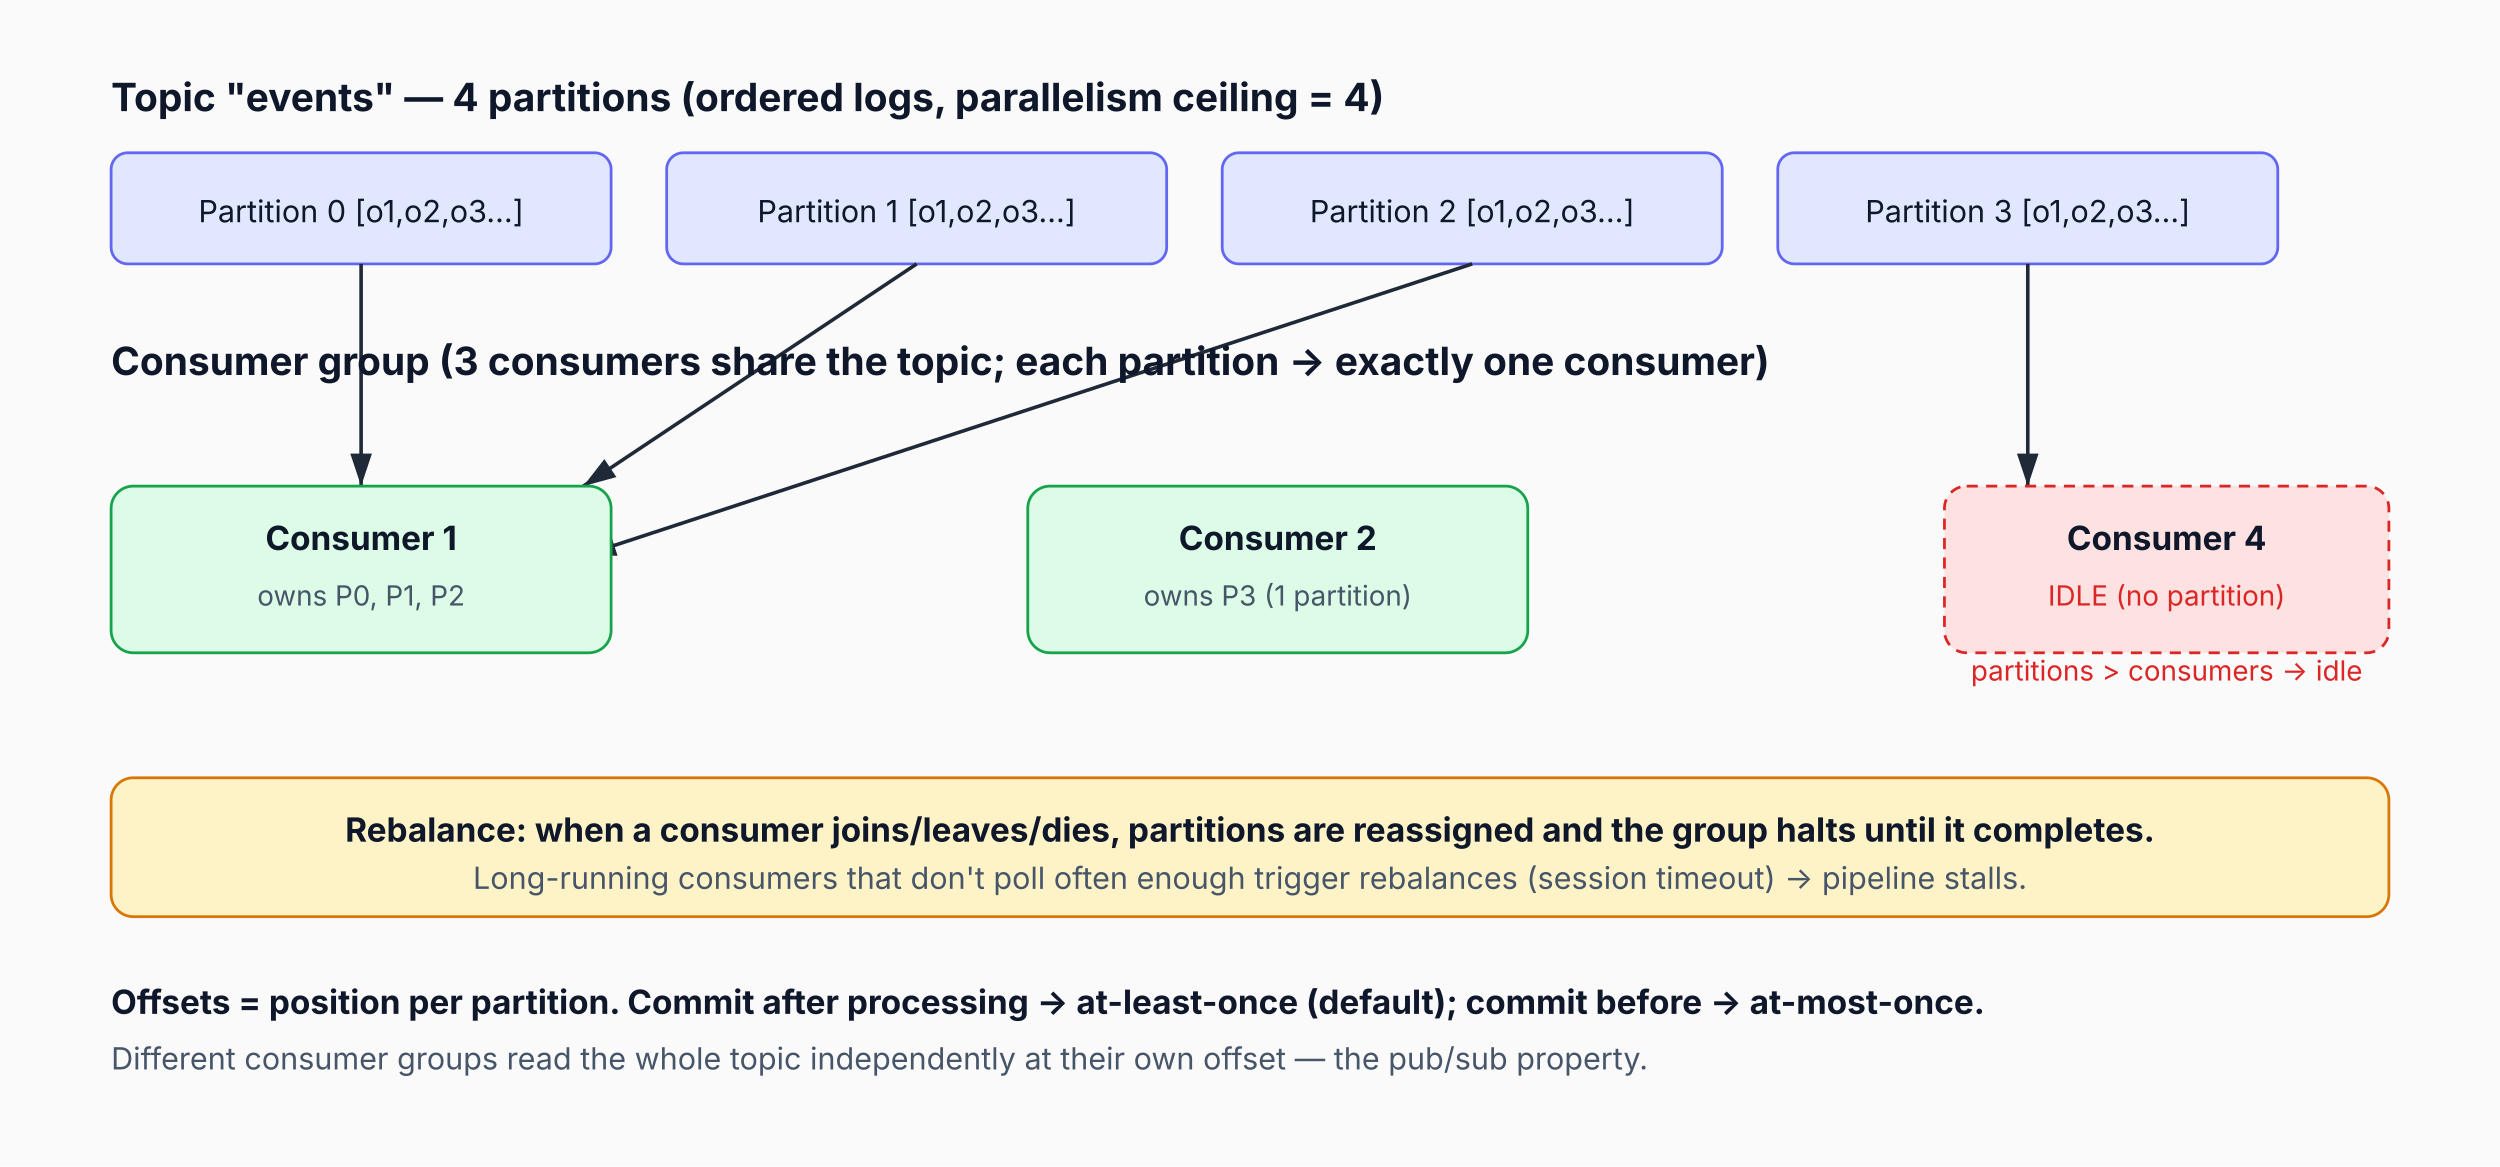
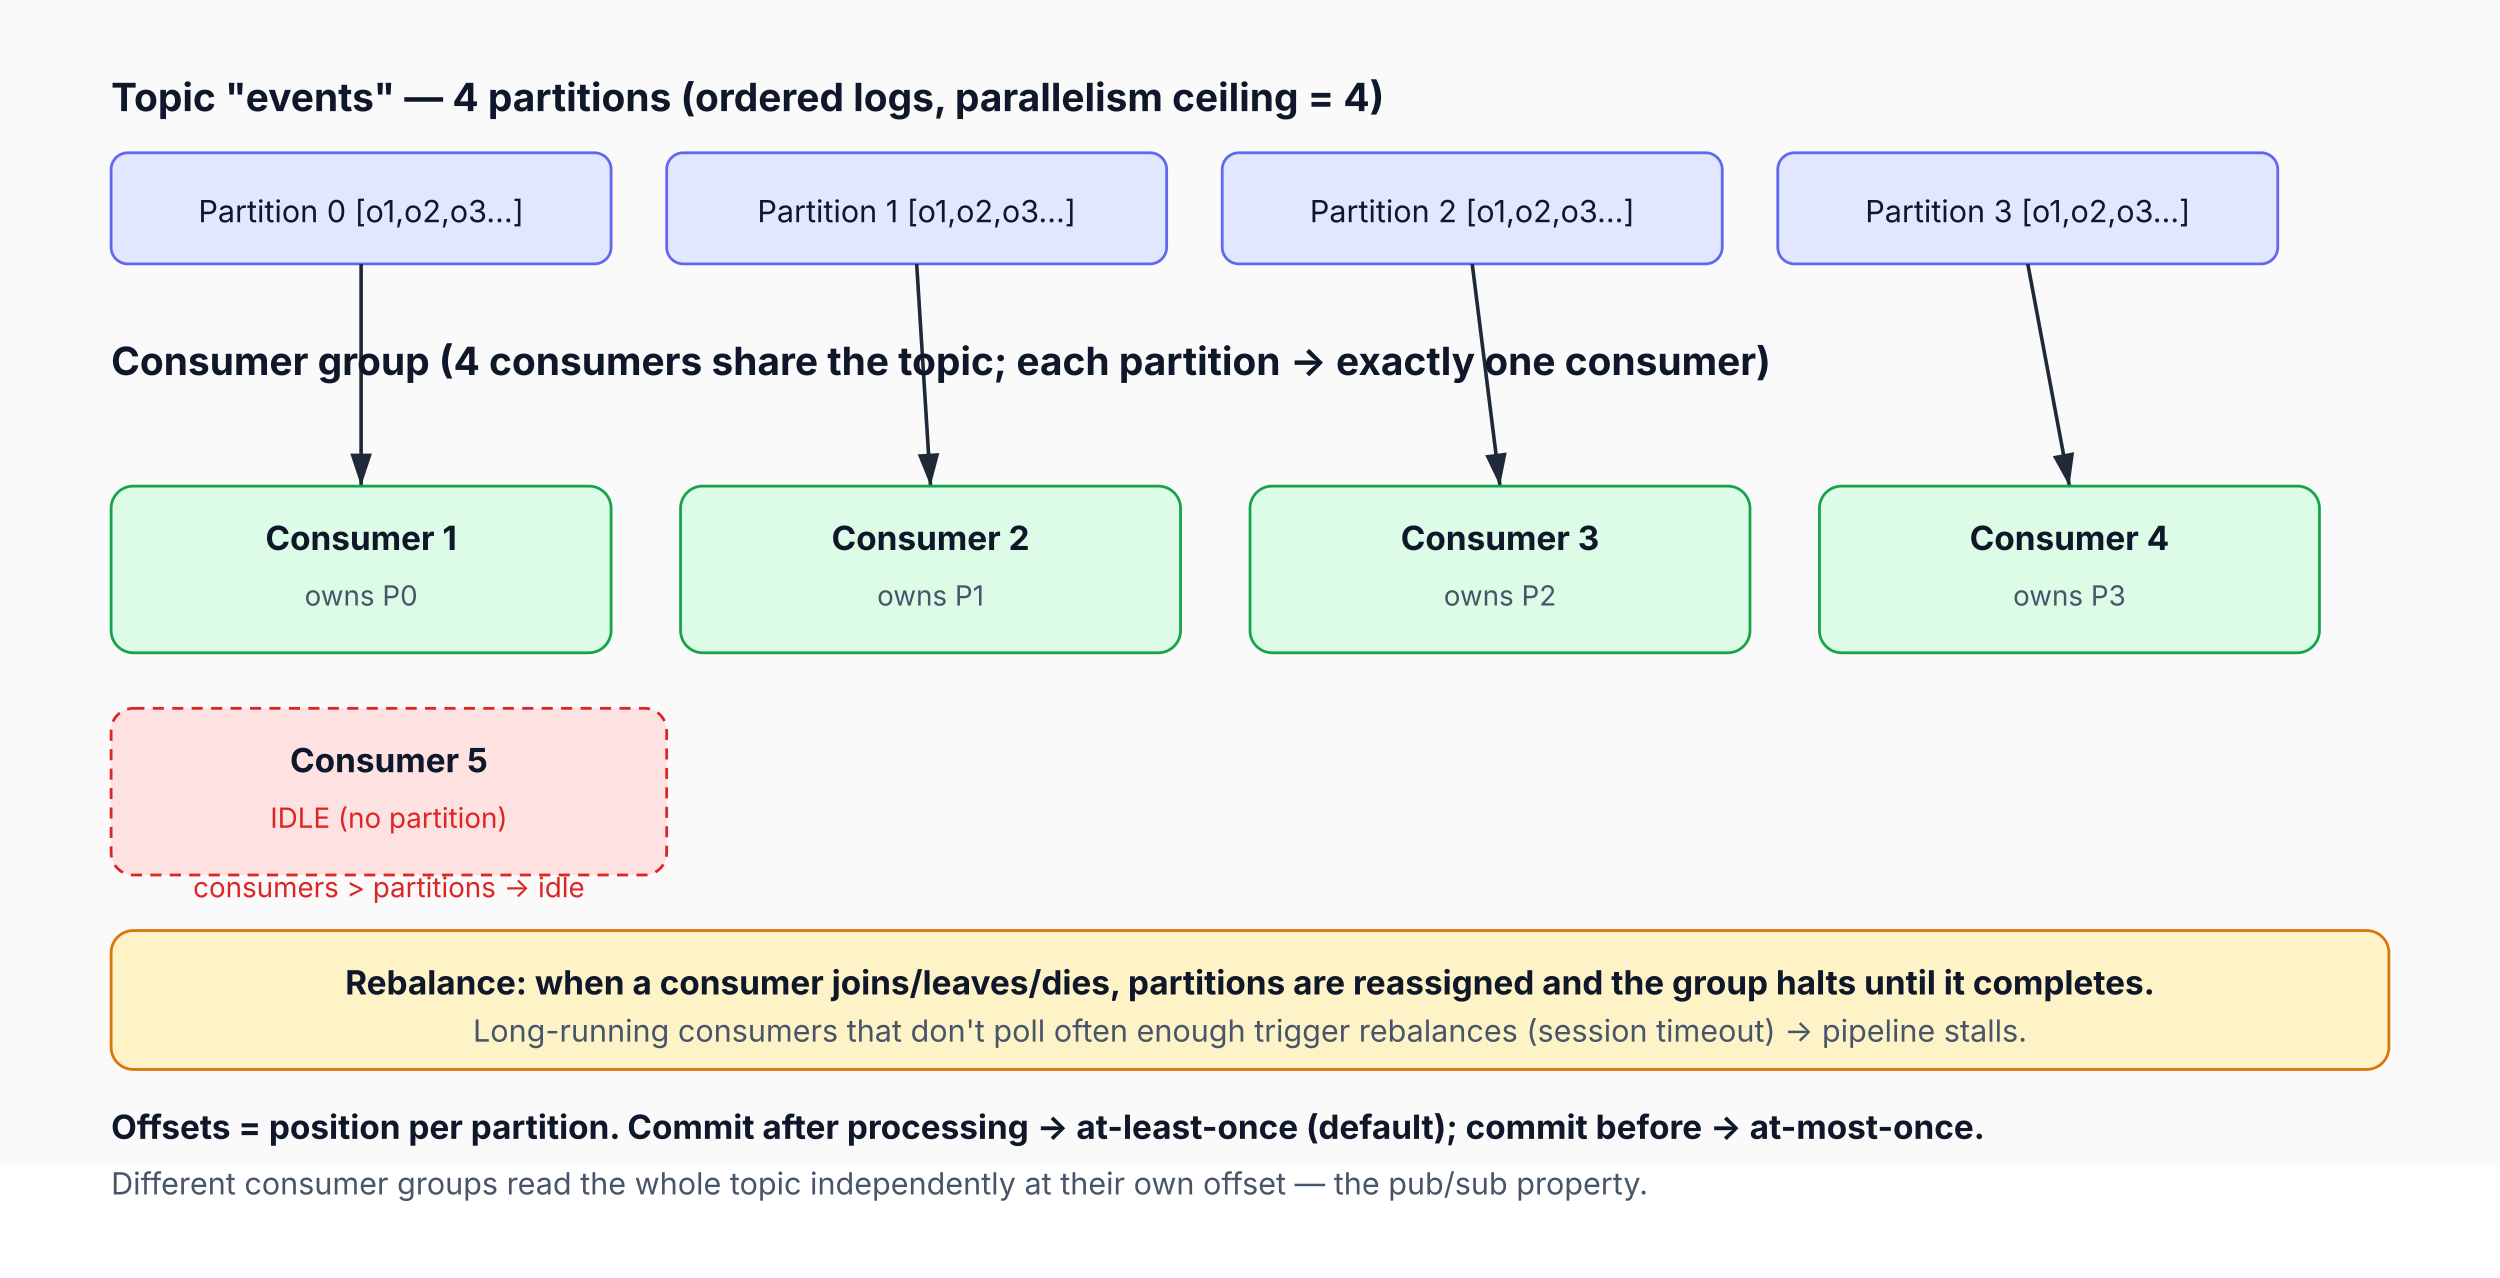
- <svg xmlns="http://www.w3.org/2000/svg" viewBox="0 0 900 420" role="img" aria-labelledby="t1 d1">
+ <svg xmlns="http://www.w3.org/2000/svg" viewBox="0 0 900 460" role="img" aria-labelledby="t1 d1">
  <defs>
    <marker id="arr" markerWidth="10" markerHeight="10" refX="9" refY="3" orient="auto" markerUnits="strokeWidth">
      <path d="M0,0 L9,3 L0,6 z" fill="#1f2937" />
    </marker>
  </defs>
  <rect width="900" height="420" fill="#fafafa" />
  <text x="40" y="40" font-family="-apple-system, sans-serif" font-size="14" font-weight="700" fill="#0f172a">Topic "events" — 4 partitions (ordered logs, parallelism ceiling = 4)</text>
  <g font-family="-apple-system, sans-serif" font-size="11" fill="#0f172a">
    <rect x="40" y="55" width="180" height="40" rx="6" fill="#e0e7ff" stroke="#6366f1" />
    <text x="130" y="80" text-anchor="middle">Partition 0  [o1,o2,o3…]</text>
    <rect x="240" y="55" width="180" height="40" rx="6" fill="#e0e7ff" stroke="#6366f1" />
    <text x="330" y="80" text-anchor="middle">Partition 1  [o1,o2,o3…]</text>
    <rect x="440" y="55" width="180" height="40" rx="6" fill="#e0e7ff" stroke="#6366f1" />
    <text x="530" y="80" text-anchor="middle">Partition 2  [o1,o2,o3…]</text>
    <rect x="640" y="55" width="180" height="40" rx="6" fill="#e0e7ff" stroke="#6366f1" />
    <text x="730" y="80" text-anchor="middle">Partition 3  [o1,o2,o3…]</text>
  </g>
  <g stroke="#1f2937" stroke-width="1.3" fill="none" marker-end="url(#arr)">
    <path d="M130,95 L130,175" />
-     <path d="M330,95 L210,175" />
-     <path d="M530,95 L210,200" />
-     <path d="M730,95 L730,175" />
+     <path d="M330,95 L335,175" />
+     <path d="M530,95 L540,175" />
+     <path d="M730,95 L745,175" />
  </g>
-   <text x="40" y="135" font-family="-apple-system, sans-serif" font-size="14" font-weight="700" fill="#0f172a">Consumer group (3 consumers share the topic; each partition → exactly one consumer)</text>
+   <text x="40" y="135" font-family="-apple-system, sans-serif" font-size="14" font-weight="700" fill="#0f172a">Consumer group (4 consumers share the topic; each partition → exactly one consumer)</text>
  <g font-family="-apple-system, sans-serif" font-size="12" fill="#0f172a">
    <rect x="40" y="175" width="180" height="60" rx="8" fill="#dcfce7" stroke="#16a34a" />
    <text x="130" y="198" text-anchor="middle" font-weight="700">Consumer 1</text>
-     <text x="130" y="218" text-anchor="middle" font-size="10" fill="#475569">owns P0, P1, P2</text>
-     <rect x="370" y="175" width="180" height="60" rx="8" fill="#dcfce7" stroke="#16a34a" />
-     <text x="460" y="198" text-anchor="middle" font-weight="700">Consumer 2</text>
-     <text x="460" y="218" text-anchor="middle" font-size="10" fill="#475569">owns P3 (1 partition)</text>
+     <text x="130" y="218" text-anchor="middle" font-size="10" fill="#475569">owns P0</text>
+     <rect x="245" y="175" width="180" height="60" rx="8" fill="#dcfce7" stroke="#16a34a" />
+     <text x="335" y="198" text-anchor="middle" font-weight="700">Consumer 2</text>
+     <text x="335" y="218" text-anchor="middle" font-size="10" fill="#475569">owns P1</text>
+     <rect x="450" y="175" width="180" height="60" rx="8" fill="#dcfce7" stroke="#16a34a" />
+     <text x="540" y="198" text-anchor="middle" font-weight="700">Consumer 3</text>
+     <text x="540" y="218" text-anchor="middle" font-size="10" fill="#475569">owns P2</text>
+     <rect x="655" y="175" width="180" height="60" rx="8" fill="#dcfce7" stroke="#16a34a" />
+     <text x="745" y="198" text-anchor="middle" font-weight="700">Consumer 4</text>
+     <text x="745" y="218" text-anchor="middle" font-size="10" fill="#475569">owns P3</text>
  </g>
-   <rect x="700" y="175" width="160" height="60" rx="8" fill="#fee2e2" stroke="#dc2626" stroke-dasharray="4,3" />
-   <text x="780" y="198" text-anchor="middle" font-weight="700" font-family="-apple-system, sans-serif" font-size="12" fill="#0f172a">Consumer 4</text>
-   <text x="780" y="218" text-anchor="middle" font-size="10" fill="#dc2626" font-family="-apple-system, sans-serif">IDLE (no partition)</text>
-   <text x="780" y="245" text-anchor="middle" font-size="10" fill="#dc2626" font-family="-apple-system, sans-serif">partitions &gt; consumers → idle</text>
-   <rect x="40" y="280" width="820" height="50" rx="8" fill="#fef3c7" stroke="#d97706" />
-   <text x="450" y="303" text-anchor="middle" font-family="-apple-system, sans-serif" font-size="12" fill="#0f172a" font-weight="700">Rebalance: when a consumer joins/leaves/dies, partitions are reassigned and the group halts until it completes.</text>
-   <text x="450" y="320" text-anchor="middle" font-family="-apple-system, sans-serif" font-size="11" fill="#475569">Long-running consumers that don't poll often enough trigger rebalances (session timeout) → pipeline stalls.</text>
-   <text x="40" y="365" font-family="-apple-system, sans-serif" font-size="12" fill="#0f172a" font-weight="700">Offsets = position per partition. Commit after processing → at-least-once (default); commit before → at-most-once.</text>
-   <text x="40" y="385" font-family="-apple-system, sans-serif" font-size="11" fill="#475569">Different consumer groups read the whole topic independently at their own offset — the pub/sub property.</text>
+   <rect x="40" y="255" width="200" height="60" rx="8" fill="#fee2e2" stroke="#dc2626" stroke-dasharray="4,3" />
+   <text x="140" y="278" text-anchor="middle" font-weight="700" font-family="-apple-system, sans-serif" font-size="12" fill="#0f172a">Consumer 5</text>
+   <text x="140" y="298" text-anchor="middle" font-size="10" fill="#dc2626" font-family="-apple-system, sans-serif">IDLE (no partition)</text>
+   <text x="140" y="323" text-anchor="middle" font-size="10" fill="#dc2626" font-family="-apple-system, sans-serif">consumers &gt; partitions → idle</text>
+   <rect x="40" y="335" width="820" height="50" rx="8" fill="#fef3c7" stroke="#d97706" />
+   <text x="450" y="358" text-anchor="middle" font-family="-apple-system, sans-serif" font-size="12" fill="#0f172a" font-weight="700">Rebalance: when a consumer joins/leaves/dies, partitions are reassigned and the group halts until it completes.</text>
+   <text x="450" y="375" text-anchor="middle" font-family="-apple-system, sans-serif" font-size="11" fill="#475569">Long-running consumers that don't poll often enough trigger rebalances (session timeout) → pipeline stalls.</text>
+   <text x="40" y="410" font-family="-apple-system, sans-serif" font-size="12" fill="#0f172a" font-weight="700">Offsets = position per partition. Commit after processing → at-least-once (default); commit before → at-most-once.</text>
+   <text x="40" y="430" font-family="-apple-system, sans-serif" font-size="11" fill="#475569">Different consumer groups read the whole topic independently at their own offset — the pub/sub property.</text>
</svg>
